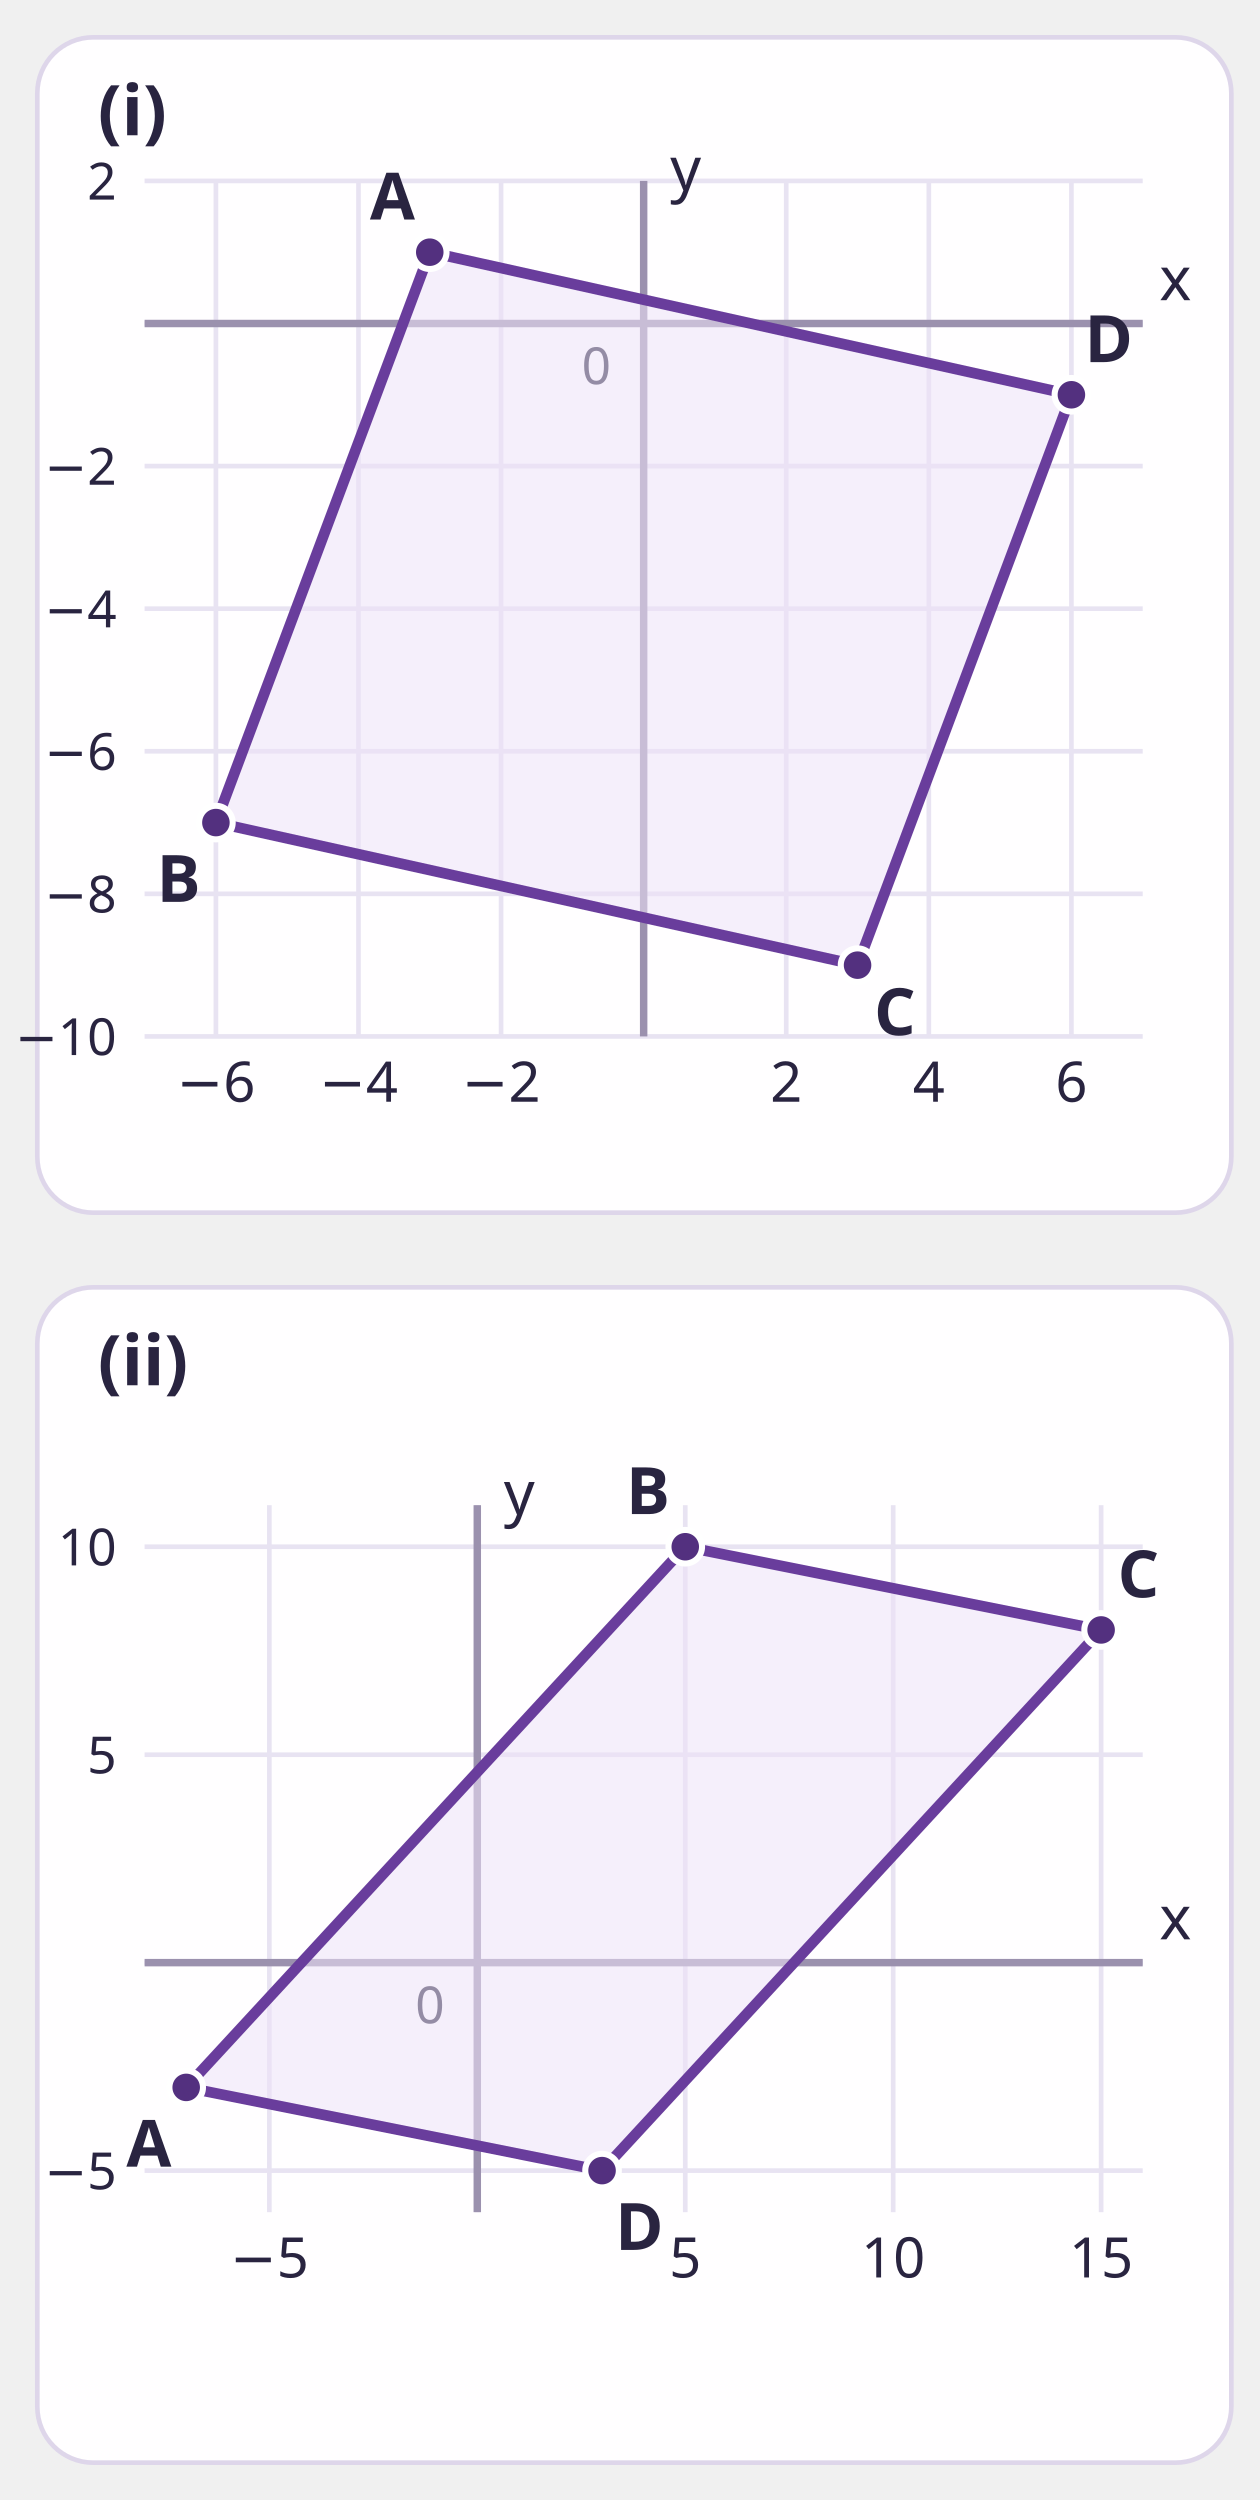
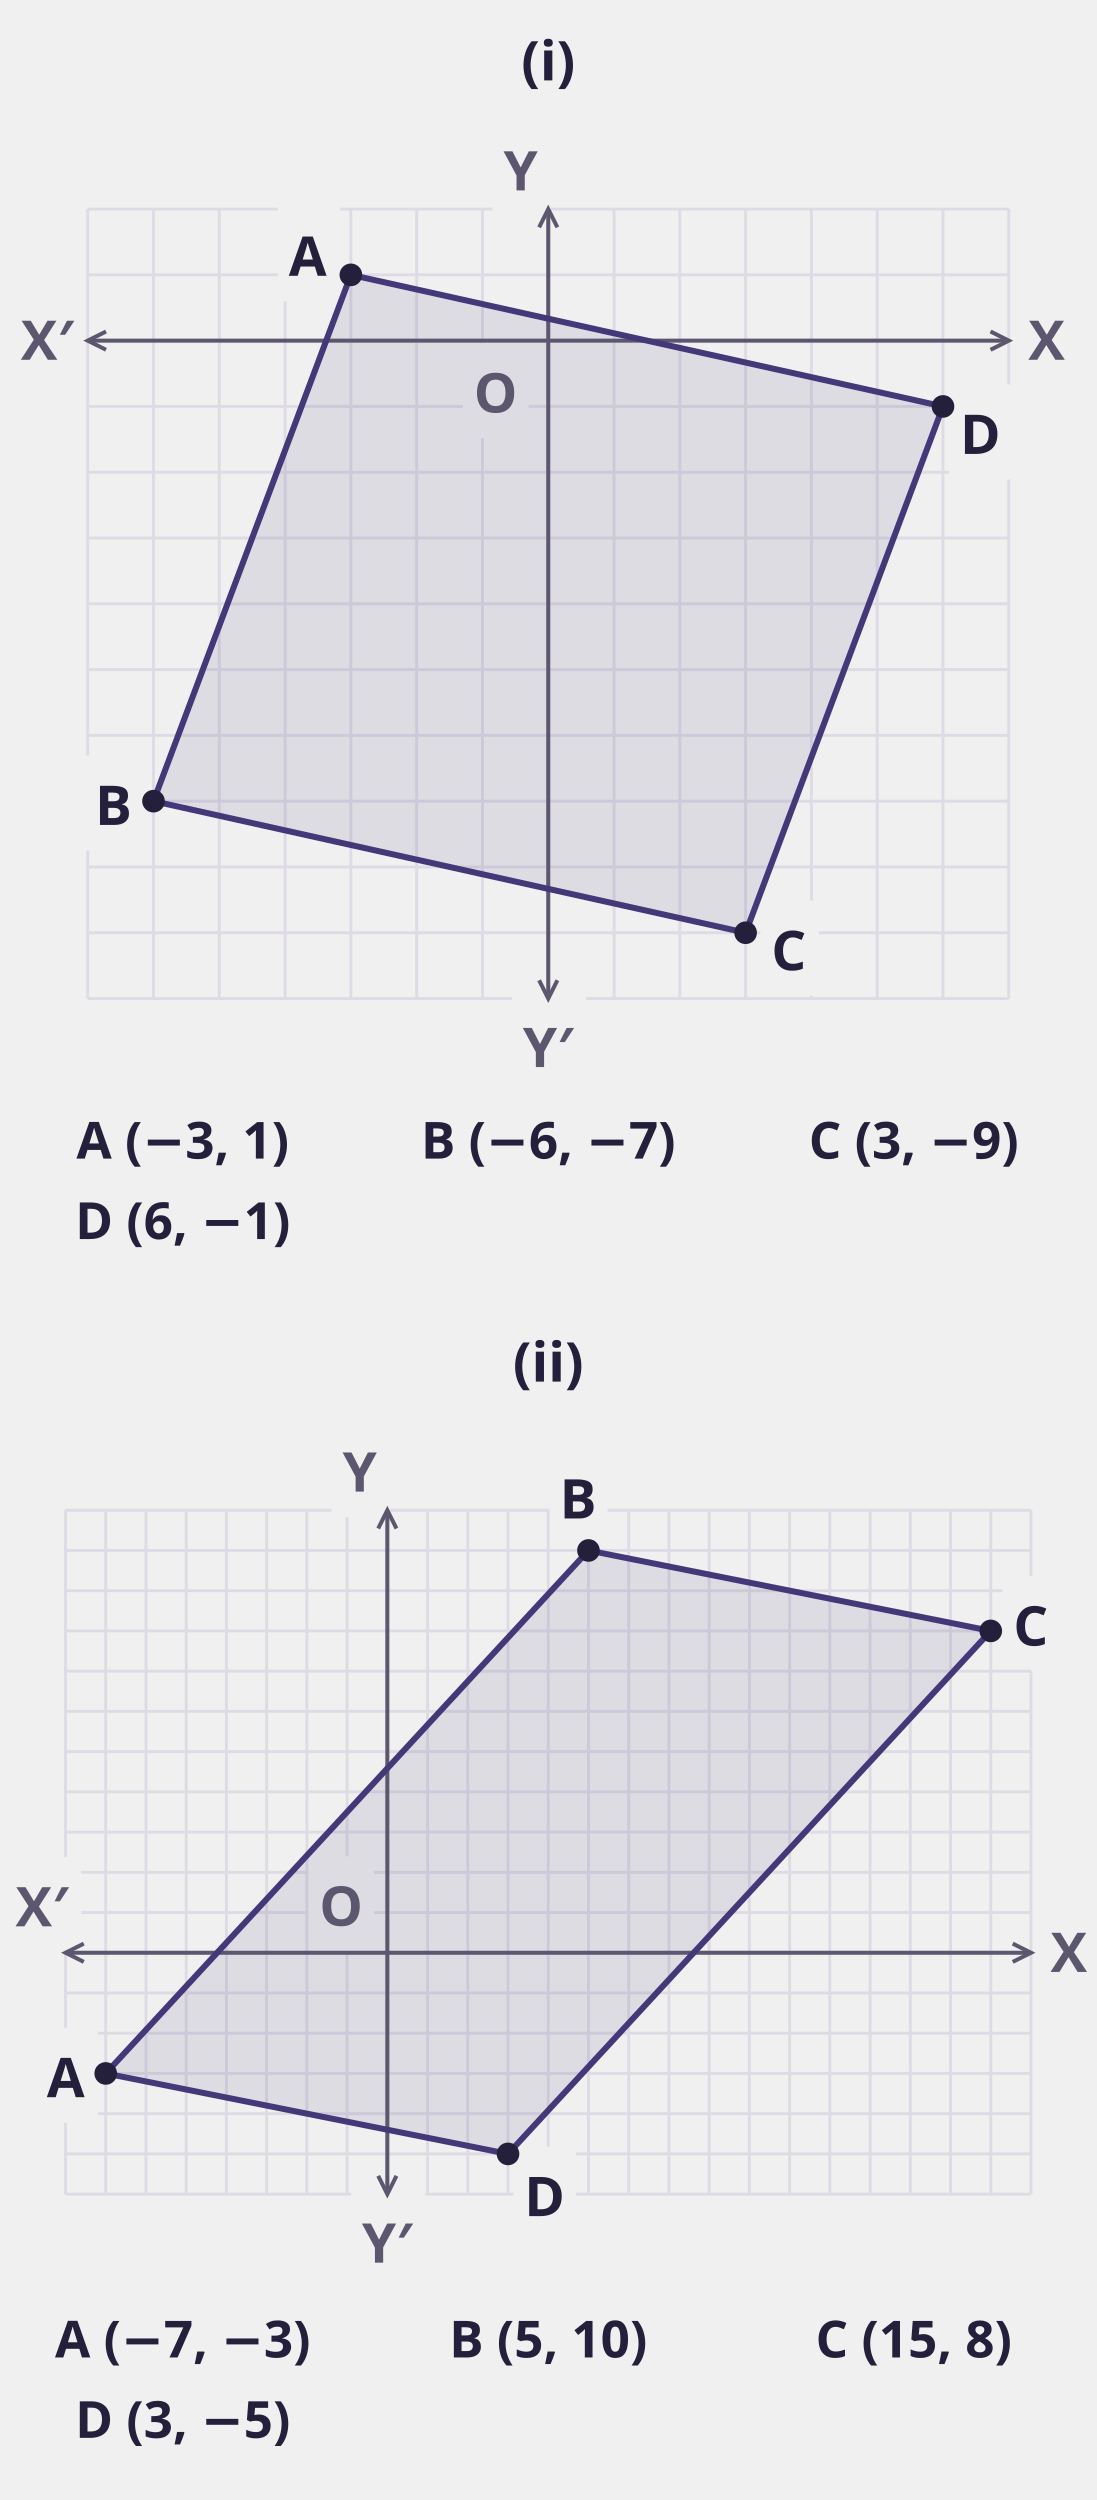
- <svg xmlns="http://www.w3.org/2000/svg" viewBox="0 0 270 536" role="img" aria-labelledby="title desc" font-family="system-ui, sans-serif">
-   <g transform="translate(0,0)">
-     <rect x="8" y="8" width="256" height="252" rx="12" fill="#fffeff" stroke="#ded6ea" />
-     <text x="21.00" y="29.00" text-anchor="start" fill="#292440" font-size="15" font-weight="700">(i)</text>
-     <line x1="46.29" y1="222.21" x2="46.29" y2="38.79" stroke="#e8e3f2" stroke-width="1" />
-     <text x="46.29" y="236.21" text-anchor="middle" fill="#292440" font-size="12">−6</text>
-     <line x1="76.86" y1="222.21" x2="76.86" y2="38.79" stroke="#e8e3f2" stroke-width="1" />
-     <text x="76.86" y="236.21" text-anchor="middle" fill="#292440" font-size="12">−4</text>
-     <line x1="107.43" y1="222.21" x2="107.43" y2="38.79" stroke="#e8e3f2" stroke-width="1" />
-     <text x="107.43" y="236.21" text-anchor="middle" fill="#292440" font-size="12">−2</text>
-     <line x1="138.00" y1="222.21" x2="138.00" y2="38.79" stroke="#e8e3f2" stroke-width="1" />
-     <line x1="168.57" y1="222.21" x2="168.57" y2="38.79" stroke="#e8e3f2" stroke-width="1" />
-     <text x="168.57" y="236.21" text-anchor="middle" fill="#292440" font-size="12">2</text>
-     <line x1="199.14" y1="222.21" x2="199.14" y2="38.79" stroke="#e8e3f2" stroke-width="1" />
-     <text x="199.14" y="236.21" text-anchor="middle" fill="#292440" font-size="12">4</text>
-     <line x1="229.71" y1="222.21" x2="229.71" y2="38.79" stroke="#e8e3f2" stroke-width="1" />
-     <text x="229.71" y="236.21" text-anchor="middle" fill="#292440" font-size="12">6</text>
-     <line x1="31.00" y1="222.21" x2="245.00" y2="222.21" stroke="#e8e3f2" stroke-width="1" />
-     <text x="25.00" y="226.21" text-anchor="end" fill="#292440" font-size="11">−10</text>
-     <line x1="31.00" y1="191.64" x2="245.00" y2="191.64" stroke="#e8e3f2" stroke-width="1" />
-     <text x="25.00" y="195.64" text-anchor="end" fill="#292440" font-size="11">−8</text>
-     <line x1="31.00" y1="161.07" x2="245.00" y2="161.07" stroke="#e8e3f2" stroke-width="1" />
-     <text x="25.00" y="165.07" text-anchor="end" fill="#292440" font-size="11">−6</text>
-     <line x1="31.00" y1="130.50" x2="245.00" y2="130.50" stroke="#e8e3f2" stroke-width="1" />
-     <text x="25.00" y="134.50" text-anchor="end" fill="#292440" font-size="11">−4</text>
-     <line x1="31.00" y1="99.93" x2="245.00" y2="99.93" stroke="#e8e3f2" stroke-width="1" />
-     <text x="25.00" y="103.93" text-anchor="end" fill="#292440" font-size="11">−2</text>
-     <line x1="31.00" y1="69.36" x2="245.00" y2="69.36" stroke="#e8e3f2" stroke-width="1" />
-     <line x1="31.00" y1="38.79" x2="245.00" y2="38.79" stroke="#e8e3f2" stroke-width="1" />
-     <text x="25.00" y="42.79" text-anchor="end" fill="#292440" font-size="11">2</text>
-     <line x1="31.00" y1="69.36" x2="245.00" y2="69.36" stroke="#9b91ae" stroke-width="1.6" />
-     <line x1="138.00" y1="222.21" x2="138.00" y2="38.79" stroke="#9b91ae" stroke-width="1.6" />
-     <text x="252.00" y="64.36" text-anchor="middle" fill="#292440" font-size="13">x</text>
-     <text x="147.00" y="40.79" text-anchor="middle" fill="#292440" font-size="13">y</text>
-     <text x="131.00" y="82.36" text-anchor="end" fill="#292440" font-size="11">0</text>
-     <polygon points="92.14,54.07 46.29,176.36 183.86,206.93 229.71,84.64" fill="#ece2f8" fill-opacity=".55" stroke="#693d9c" stroke-width="2.3" stroke-linejoin="round" />
-     <circle cx="92.14" cy="54.07" r="3.6" fill="#53307f" stroke="white" stroke-width="1.3" />
-     <text x="84.14" y="47.07" text-anchor="middle" fill="#292440" font-size="14" font-weight="700">A</text>
-     <circle cx="46.29" cy="176.36" r="3.6" fill="#53307f" stroke="white" stroke-width="1.3" />
-     <text x="38.29" y="193.36" text-anchor="middle" fill="#292440" font-size="14" font-weight="700">B</text>
-     <circle cx="183.86" cy="206.93" r="3.6" fill="#53307f" stroke="white" stroke-width="1.3" />
-     <text x="191.86" y="221.93" text-anchor="middle" fill="#292440" font-size="14" font-weight="700">C</text>
-     <circle cx="229.71" cy="84.64" r="3.6" fill="#53307f" stroke="white" stroke-width="1.3" />
-     <text x="237.71" y="77.64" text-anchor="middle" fill="#292440" font-size="14" font-weight="700">D</text>
+ <svg xmlns="http://www.w3.org/2000/svg" role="img" font-family="system-ui, sans-serif" font-weight="550" aria-labelledby="t desc" viewBox="0 0 300 684">
+   <text x="150" y="22" text-anchor="middle" font-size="15" fill="#24203c">(i)</text>
+   <g transform="translate(0 34)">
+     <g aria-hidden="true" stroke="#dedbe4" stroke-width=".8">
+       <line x1="24" y1="23.2" x2="24" y2="172.698" />
+       <line x1="24" y1="198.698" x2="24" y2="239.2" />
+       <line x1="42" y1="23.2" x2="42" y2="239.2" />
+       <line x1="60" y1="23.2" x2="60" y2="239.2" />
+       <line x1="78" y1="48.465" x2="78" y2="239.2" />
+       <line x1="96" y1="23.2" x2="96" y2="239.2" />
+       <line x1="114" y1="23.2" x2="114" y2="239.2" />
+       <line x1="132" y1="23.2" x2="132" y2="59.85" />
+       <line x1="132" y1="85.85" x2="132" y2="239.2" />
+       <line x1="168" y1="23.2" x2="168" y2="239.2" />
+       <line x1="186" y1="23.2" x2="186" y2="239.2" />
+       <line x1="204" y1="23.2" x2="204" y2="239.2" />
+       <line x1="222" y1="23.2" x2="222" y2="212.435" />
+       <line x1="222" y1="238.435" x2="222" y2="239.2" />
+       <line x1="240" y1="23.2" x2="240" y2="239.2" />
+       <line x1="258" y1="23.2" x2="258" y2="239.2" />
+       <line x1="276" y1="23.2" x2="276" y2="71.191" />
+       <line x1="276" y1="97.191" x2="276" y2="239.2" />
+       <line x1="24" y1="239.2" x2="140.047" y2="239.2" />
+       <line x1="160.407" y1="239.2" x2="276" y2="239.2" />
+       <line x1="24" y1="221.2" x2="208.026" y2="221.2" />
+       <line x1="224.026" y1="221.2" x2="276" y2="221.2" />
+       <line x1="24" y1="203.2" x2="276" y2="203.2" />
+       <line x1="39.099" y1="185.2" x2="276" y2="185.2" />
+       <line x1="24" y1="167.2" x2="276" y2="167.2" />
+       <line x1="24" y1="149.2" x2="276" y2="149.2" />
+       <line x1="24" y1="131.2" x2="276" y2="131.2" />
+       <line x1="24" y1="113.2" x2="276" y2="113.2" />
+       <line x1="24" y1="95.2" x2="259.661" y2="95.2" />
+       <line x1="24" y1="77.2" x2="126.623" y2="77.2" />
+       <line x1="144.623" y1="77.2" x2="259.661" y2="77.2" />
+       <line x1="24" y1="41.2" x2="76.013" y2="41.2" />
+       <line x1="93.013" y1="41.2" x2="276" y2="41.2" />
+       <line x1="24" y1="23.2" x2="76.013" y2="23.2" />
+       <line x1="93.013" y1="23.2" x2="134.753" y2="23.2" />
+       <line x1="150.753" y1="23.2" x2="276" y2="23.2" />
+     </g>
+     <polygon points="96,41.2 42,185.2 204,221.2 258,77.2" fill="#443878" fill-opacity="0.11" data-dg-region="ABCD" />
+     <line x1="24" y1="59.2" x2="276" y2="59.2" stroke="#5c566e" stroke-width="1.1" data-dg-obstacle="X-axis" />
+     <polyline points="271,61.7 276,59.2 271,56.7" fill="none" stroke="#5c566e" stroke-width="1.1" data-dg-obstacle="X-arrow" />
+     <polyline points="29,56.7 24,59.2 29,61.7" fill="none" stroke="#5c566e" stroke-width="1.1" data-dg-obstacle="X′-arrow" />
+     <line x1="150" y1="239.2" x2="150" y2="23.2" stroke="#5c566e" stroke-width="1.1" data-dg-obstacle="Y-axis" />
+     <polyline points="152.5,28.2 150,23.2 147.5,28.2" fill="none" stroke="#5c566e" stroke-width="1.1" data-dg-obstacle="Y-arrow" />
+     <polyline points="147.5,234.2 150,239.2 152.5,234.2" fill="none" stroke="#5c566e" stroke-width="1.1" data-dg-obstacle="Y′-arrow" />
+     <line x1="96" y1="41.2" x2="42" y2="185.2" stroke="#443878" stroke-width="1.65" stroke-linecap="round" data-dg-obstacle="AB" data-dg-edge="AB" />
+     <line x1="42" y1="185.2" x2="204" y2="221.2" stroke="#443878" stroke-width="1.65" stroke-linecap="round" data-dg-obstacle="BC" data-dg-edge="BC" />
+     <line x1="204" y1="221.2" x2="258" y2="77.2" stroke="#443878" stroke-width="1.65" stroke-linecap="round" data-dg-obstacle="CD" data-dg-edge="CD" />
+     <line x1="258" y1="77.2" x2="96" y2="41.2" stroke="#443878" stroke-width="1.65" stroke-linecap="round" data-dg-obstacle="DA" data-dg-edge="DA" />
+     <circle cx="96" cy="41.2" r="3.1" fill="#24203c" data-dg-obstacle="point-A" data-dg-fill="" data-dg-point="A" />
+     <circle cx="42" cy="185.2" r="3.1" fill="#24203c" data-dg-obstacle="point-B" data-dg-fill="" data-dg-point="B" />
+     <circle cx="204" cy="221.2" r="3.1" fill="#24203c" data-dg-obstacle="point-C" data-dg-fill="" data-dg-point="C" />
+     <circle cx="258" cy="77.2" r="3.1" fill="#24203c" data-dg-obstacle="point-D" data-dg-fill="" data-dg-point="D" />
+     <text text-anchor="middle" dy=".35em" fill="#5c566e" data-dg-label="X" data-dg-font="vertex" x="286.35" y="59.2" font-size="15">X</text>
+     <text text-anchor="middle" dy=".35em" fill="#5c566e" data-dg-label="X′" data-dg-font="vertex" x="12.96" y="59.2" font-size="15">X′</text>
+     <text text-anchor="middle" dy=".35em" fill="#5c566e" data-dg-label="Y" data-dg-font="vertex" x="142.44" y="12.85" font-size="15">Y</text>
+     <text text-anchor="middle" dy=".35em" fill="#5c566e" data-dg-label="Y′" data-dg-font="vertex" x="150" y="252.7" font-size="15">Y′</text>
+     <text text-anchor="middle" dy=".35em" fill="#5c566e" data-dg-label="O" data-dg-font="vertex" x="135.6" y="73.6" font-size="15">O</text>
+     <text text-anchor="middle" dy=".35em" fill="#24203c" data-dg-label="A" data-dg-font="vertex" x="84.192" y="36.215" font-size="15">A</text>
+     <text text-anchor="middle" dy=".35em" fill="#24203c" data-dg-label="B" data-dg-font="vertex" x="31.052" y="186.448" font-size="15">B</text>
+     <text text-anchor="middle" dy=".35em" fill="#24203c" data-dg-label="C" data-dg-font="vertex" x="215.808" y="226.185" font-size="15">C</text>
+     <text text-anchor="middle" dy=".35em" fill="#24203c" data-dg-label="D" data-dg-font="vertex" x="268.215" y="84.941" font-size="15">D</text>
  </g>
-   <g transform="translate(0,268)">
-     <rect x="8" y="8" width="256" height="252" rx="12" fill="#fffeff" stroke="#ded6ea" />
-     <text x="21.00" y="29.00" text-anchor="start" fill="#292440" font-size="15" font-weight="700">(ii)</text>
-     <line x1="57.75" y1="206.29" x2="57.75" y2="54.71" stroke="#e8e3f2" stroke-width="1" />
-     <text x="57.75" y="220.29" text-anchor="middle" fill="#292440" font-size="12">−5</text>
-     <line x1="102.33" y1="206.29" x2="102.33" y2="54.71" stroke="#e8e3f2" stroke-width="1" />
-     <line x1="146.92" y1="206.29" x2="146.92" y2="54.71" stroke="#e8e3f2" stroke-width="1" />
-     <text x="146.92" y="220.29" text-anchor="middle" fill="#292440" font-size="12">5</text>
-     <line x1="191.50" y1="206.29" x2="191.50" y2="54.71" stroke="#e8e3f2" stroke-width="1" />
-     <text x="191.50" y="220.29" text-anchor="middle" fill="#292440" font-size="12">10</text>
-     <line x1="236.08" y1="206.29" x2="236.08" y2="54.71" stroke="#e8e3f2" stroke-width="1" />
-     <text x="236.08" y="220.29" text-anchor="middle" fill="#292440" font-size="12">15</text>
-     <line x1="31.00" y1="197.38" x2="245.00" y2="197.38" stroke="#e8e3f2" stroke-width="1" />
-     <text x="25.00" y="201.38" text-anchor="end" fill="#292440" font-size="11">−5</text>
-     <line x1="31.00" y1="152.79" x2="245.00" y2="152.79" stroke="#e8e3f2" stroke-width="1" />
-     <line x1="31.00" y1="108.21" x2="245.00" y2="108.21" stroke="#e8e3f2" stroke-width="1" />
-     <text x="25.00" y="112.21" text-anchor="end" fill="#292440" font-size="11">5</text>
-     <line x1="31.00" y1="63.62" x2="245.00" y2="63.62" stroke="#e8e3f2" stroke-width="1" />
-     <text x="25.00" y="67.62" text-anchor="end" fill="#292440" font-size="11">10</text>
-     <line x1="31.00" y1="152.79" x2="245.00" y2="152.79" stroke="#9b91ae" stroke-width="1.6" />
-     <line x1="102.33" y1="206.29" x2="102.33" y2="54.71" stroke="#9b91ae" stroke-width="1.6" />
-     <text x="252.00" y="147.79" text-anchor="middle" fill="#292440" font-size="13">x</text>
-     <text x="111.33" y="56.71" text-anchor="middle" fill="#292440" font-size="13">y</text>
-     <text x="95.33" y="165.79" text-anchor="end" fill="#292440" font-size="11">0</text>
-     <polygon points="39.92,179.54 146.92,63.62 236.08,81.46 129.08,197.38" fill="#ece2f8" fill-opacity=".55" stroke="#693d9c" stroke-width="2.3" stroke-linejoin="round" />
-     <circle cx="39.92" cy="179.54" r="3.6" fill="#53307f" stroke="white" stroke-width="1.3" />
-     <text x="31.92" y="196.54" text-anchor="middle" fill="#292440" font-size="14" font-weight="700">A</text>
-     <circle cx="146.92" cy="63.62" r="3.6" fill="#53307f" stroke="white" stroke-width="1.3" />
-     <text x="138.92" y="56.62" text-anchor="middle" fill="#292440" font-size="14" font-weight="700">B</text>
-     <circle cx="236.08" cy="81.46" r="3.6" fill="#53307f" stroke="white" stroke-width="1.3" />
-     <text x="244.08" y="74.46" text-anchor="middle" fill="#292440" font-size="14" font-weight="700">C</text>
-     <circle cx="129.08" cy="197.38" r="3.6" fill="#53307f" stroke="white" stroke-width="1.3" />
-     <text x="137.08" y="214.38" text-anchor="middle" fill="#292440" font-size="14" font-weight="700">D</text>
+   <text x="50" y="317" text-anchor="middle" font-size="14" fill="#24203c">A (−3, 1)</text>
+   <text x="150" y="317" text-anchor="middle" font-size="14" fill="#24203c">B (−6, −7)</text>
+   <text x="250" y="317" text-anchor="middle" font-size="14" fill="#24203c">C (3, −9)</text>
+   <text x="50" y="339" text-anchor="middle" font-size="14" fill="#24203c">D (6, −1)</text>
+   <text x="150" y="378" text-anchor="middle" font-size="15" fill="#24203c">(ii)</text>
+   <g transform="translate(0 390)">
+     <g aria-hidden="true" stroke="#dedbe4" stroke-width=".8">
+       <line x1="17.92" y1="23.2" x2="17.92" y2="118.043" />
+       <line x1="17.92" y1="144.043" x2="17.92" y2="164.791" />
+       <line x1="17.92" y1="190.791" x2="17.92" y2="210.313" />
+       <line x1="28.927" y1="23.2" x2="28.927" y2="210.313" />
+       <line x1="39.933" y1="23.2" x2="39.933" y2="210.313" />
+       <line x1="50.94" y1="23.2" x2="50.94" y2="210.313" />
+       <line x1="61.947" y1="23.2" x2="61.947" y2="210.313" />
+       <line x1="72.953" y1="23.2" x2="72.953" y2="210.313" />
+       <line x1="83.96" y1="23.2" x2="83.96" y2="210.313" />
+       <line x1="94.967" y1="25.1" x2="94.967" y2="117.883" />
+       <line x1="94.967" y1="143.883" x2="94.967" y2="210.313" />
+       <line x1="116.98" y1="23.2" x2="116.98" y2="210.313" />
+       <line x1="127.987" y1="23.2" x2="127.987" y2="210.313" />
+       <line x1="138.993" y1="23.2" x2="138.993" y2="210.313" />
+       <line x1="150" y1="23.2" x2="150" y2="197.332" />
+       <line x1="161.007" y1="32.459" x2="161.007" y2="210.313" />
+       <line x1="172.013" y1="23.2" x2="172.013" y2="210.313" />
+       <line x1="183.02" y1="23.2" x2="183.02" y2="210.313" />
+       <line x1="194.027" y1="23.2" x2="194.027" y2="210.313" />
+       <line x1="205.033" y1="23.2" x2="205.033" y2="210.313" />
+       <line x1="216.04" y1="23.2" x2="216.04" y2="210.313" />
+       <line x1="227.047" y1="23.2" x2="227.047" y2="210.313" />
+       <line x1="238.053" y1="23.2" x2="238.053" y2="210.313" />
+       <line x1="249.06" y1="23.2" x2="249.06" y2="210.313" />
+       <line x1="260.067" y1="23.2" x2="260.067" y2="210.313" />
+       <line x1="271.073" y1="23.2" x2="271.073" y2="210.313" />
+       <line x1="282.08" y1="23.2" x2="282.08" y2="41.222" />
+       <line x1="282.08" y1="67.222" x2="282.08" y2="210.313" />
+       <line x1="17.92" y1="210.313" x2="96.02" y2="210.313" />
+       <line x1="116.38" y1="210.313" x2="140.445" y2="210.313" />
+       <line x1="157.554" y1="210.313" x2="282.08" y2="210.313" />
+       <line x1="17.92" y1="199.307" x2="140.445" y2="199.307" />
+       <line x1="157.554" y1="199.307" x2="282.08" y2="199.307" />
+       <line x1="26.799" y1="188.3" x2="282.08" y2="188.3" />
+       <line x1="26.799" y1="177.293" x2="282.08" y2="177.293" />
+       <line x1="26.799" y1="166.287" x2="282.08" y2="166.287" />
+       <line x1="17.92" y1="155.28" x2="282.08" y2="155.28" />
+       <line x1="22.244" y1="133.267" x2="84.357" y2="133.267" />
+       <line x1="102.357" y1="133.267" x2="282.08" y2="133.267" />
+       <line x1="22.244" y1="122.26" x2="84.357" y2="122.26" />
+       <line x1="102.357" y1="122.26" x2="282.08" y2="122.26" />
+       <line x1="17.92" y1="111.253" x2="282.08" y2="111.253" />
+       <line x1="17.92" y1="100.247" x2="282.08" y2="100.247" />
+       <line x1="17.92" y1="89.24" x2="282.08" y2="89.24" />
+       <line x1="17.92" y1="78.233" x2="282.08" y2="78.233" />
+       <line x1="17.92" y1="67.227" x2="282.08" y2="67.227" />
+       <line x1="17.92" y1="56.22" x2="274.24" y2="56.22" />
+       <line x1="17.92" y1="45.213" x2="274.24" y2="45.213" />
+       <line x1="17.92" y1="34.207" x2="282.08" y2="34.207" />
+       <line x1="17.92" y1="23.2" x2="90.726" y2="23.2" />
+       <line x1="106.726" y1="23.2" x2="150.123" y2="23.2" />
+       <line x1="166.217" y1="23.2" x2="282.08" y2="23.2" />
+     </g>
+     <polygon points="28.927,177.293 161.007,34.207 271.073,56.22 138.993,199.307" fill="#443878" fill-opacity="0.11" data-dg-region="ABCD" />
+     <line x1="17.92" y1="144.273" x2="282.08" y2="144.273" stroke="#5c566e" stroke-width="1.1" data-dg-obstacle="X-axis" />
+     <polyline points="277.08,146.773 282.08,144.273 277.08,141.773" fill="none" stroke="#5c566e" stroke-width="1.1" data-dg-obstacle="X-arrow" />
+     <polyline points="22.92,141.773 17.92,144.273 22.92,146.773" fill="none" stroke="#5c566e" stroke-width="1.1" data-dg-obstacle="X′-arrow" />
+     <line x1="105.973" y1="210.313" x2="105.973" y2="23.2" stroke="#5c566e" stroke-width="1.1" data-dg-obstacle="Y-axis" />
+     <polyline points="108.473,28.2 105.973,23.2 103.473,28.2" fill="none" stroke="#5c566e" stroke-width="1.1" data-dg-obstacle="Y-arrow" />
+     <polyline points="103.473,205.313 105.973,210.313 108.473,205.313" fill="none" stroke="#5c566e" stroke-width="1.1" data-dg-obstacle="Y′-arrow" />
+     <line x1="28.927" y1="177.293" x2="161.007" y2="34.207" stroke="#443878" stroke-width="1.65" stroke-linecap="round" data-dg-obstacle="AB" data-dg-edge="AB" />
+     <line x1="161.007" y1="34.207" x2="271.073" y2="56.22" stroke="#443878" stroke-width="1.65" stroke-linecap="round" data-dg-obstacle="BC" data-dg-edge="BC" />
+     <line x1="271.073" y1="56.22" x2="138.993" y2="199.307" stroke="#443878" stroke-width="1.65" stroke-linecap="round" data-dg-obstacle="CD" data-dg-edge="CD" />
+     <line x1="138.993" y1="199.307" x2="28.927" y2="177.293" stroke="#443878" stroke-width="1.65" stroke-linecap="round" data-dg-obstacle="DA" data-dg-edge="DA" />
+     <circle cx="28.927" cy="177.293" r="3.1" fill="#24203c" data-dg-obstacle="point-A" data-dg-fill="" data-dg-point="A" />
+     <circle cx="161.007" cy="34.207" r="3.1" fill="#24203c" data-dg-obstacle="point-B" data-dg-fill="" data-dg-point="B" />
+     <circle cx="271.073" cy="56.22" r="3.1" fill="#24203c" data-dg-obstacle="point-C" data-dg-fill="" data-dg-point="C" />
+     <circle cx="138.993" cy="199.307" r="3.1" fill="#24203c" data-dg-obstacle="point-D" data-dg-fill="" data-dg-point="D" />
+     <text text-anchor="middle" dy=".35em" fill="#5c566e" data-dg-label="X" data-dg-font="vertex" x="292.43" y="144.273" font-size="15">X</text>
+     <text text-anchor="middle" dy=".35em" fill="#5c566e" data-dg-label="X′" data-dg-font="vertex" x="11.52" y="131.793" font-size="15">X′</text>
+     <text text-anchor="middle" dy=".35em" fill="#5c566e" data-dg-label="Y" data-dg-font="vertex" x="98.413" y="12.85" font-size="15">Y</text>
+     <text text-anchor="middle" dy=".35em" fill="#5c566e" data-dg-label="Y′" data-dg-font="vertex" x="105.973" y="223.813" font-size="15">Y′</text>
+     <text text-anchor="middle" dy=".35em" fill="#5c566e" data-dg-label="O" data-dg-font="vertex" x="93.333" y="131.633" font-size="15">O</text>
+     <text text-anchor="middle" dy=".35em" fill="#24203c" data-dg-label="A" data-dg-font="vertex" x="17.979" y="178.541" font-size="15">A</text>
+     <text text-anchor="middle" dy=".35em" fill="#24203c" data-dg-label="B" data-dg-font="vertex" x="158.17" y="20.209" font-size="15">B</text>
+     <text text-anchor="middle" dy=".35em" fill="#24203c" data-dg-label="C" data-dg-font="vertex" x="282.021" y="54.972" font-size="15">C</text>
+     <text text-anchor="middle" dy=".35em" fill="#24203c" data-dg-label="D" data-dg-font="vertex" x="149" y="211.082" font-size="15">D</text>
  </g>
+   <text x="50" y="645" text-anchor="middle" font-size="14" fill="#24203c">A (−7, −3)</text>
+   <text x="150" y="645" text-anchor="middle" font-size="14" fill="#24203c">B (5, 10)</text>
+   <text x="250" y="645" text-anchor="middle" font-size="14" fill="#24203c">C (15, 8)</text>
+   <text x="50" y="667" text-anchor="middle" font-size="14" fill="#24203c">D (3, −5)</text>
</svg>
